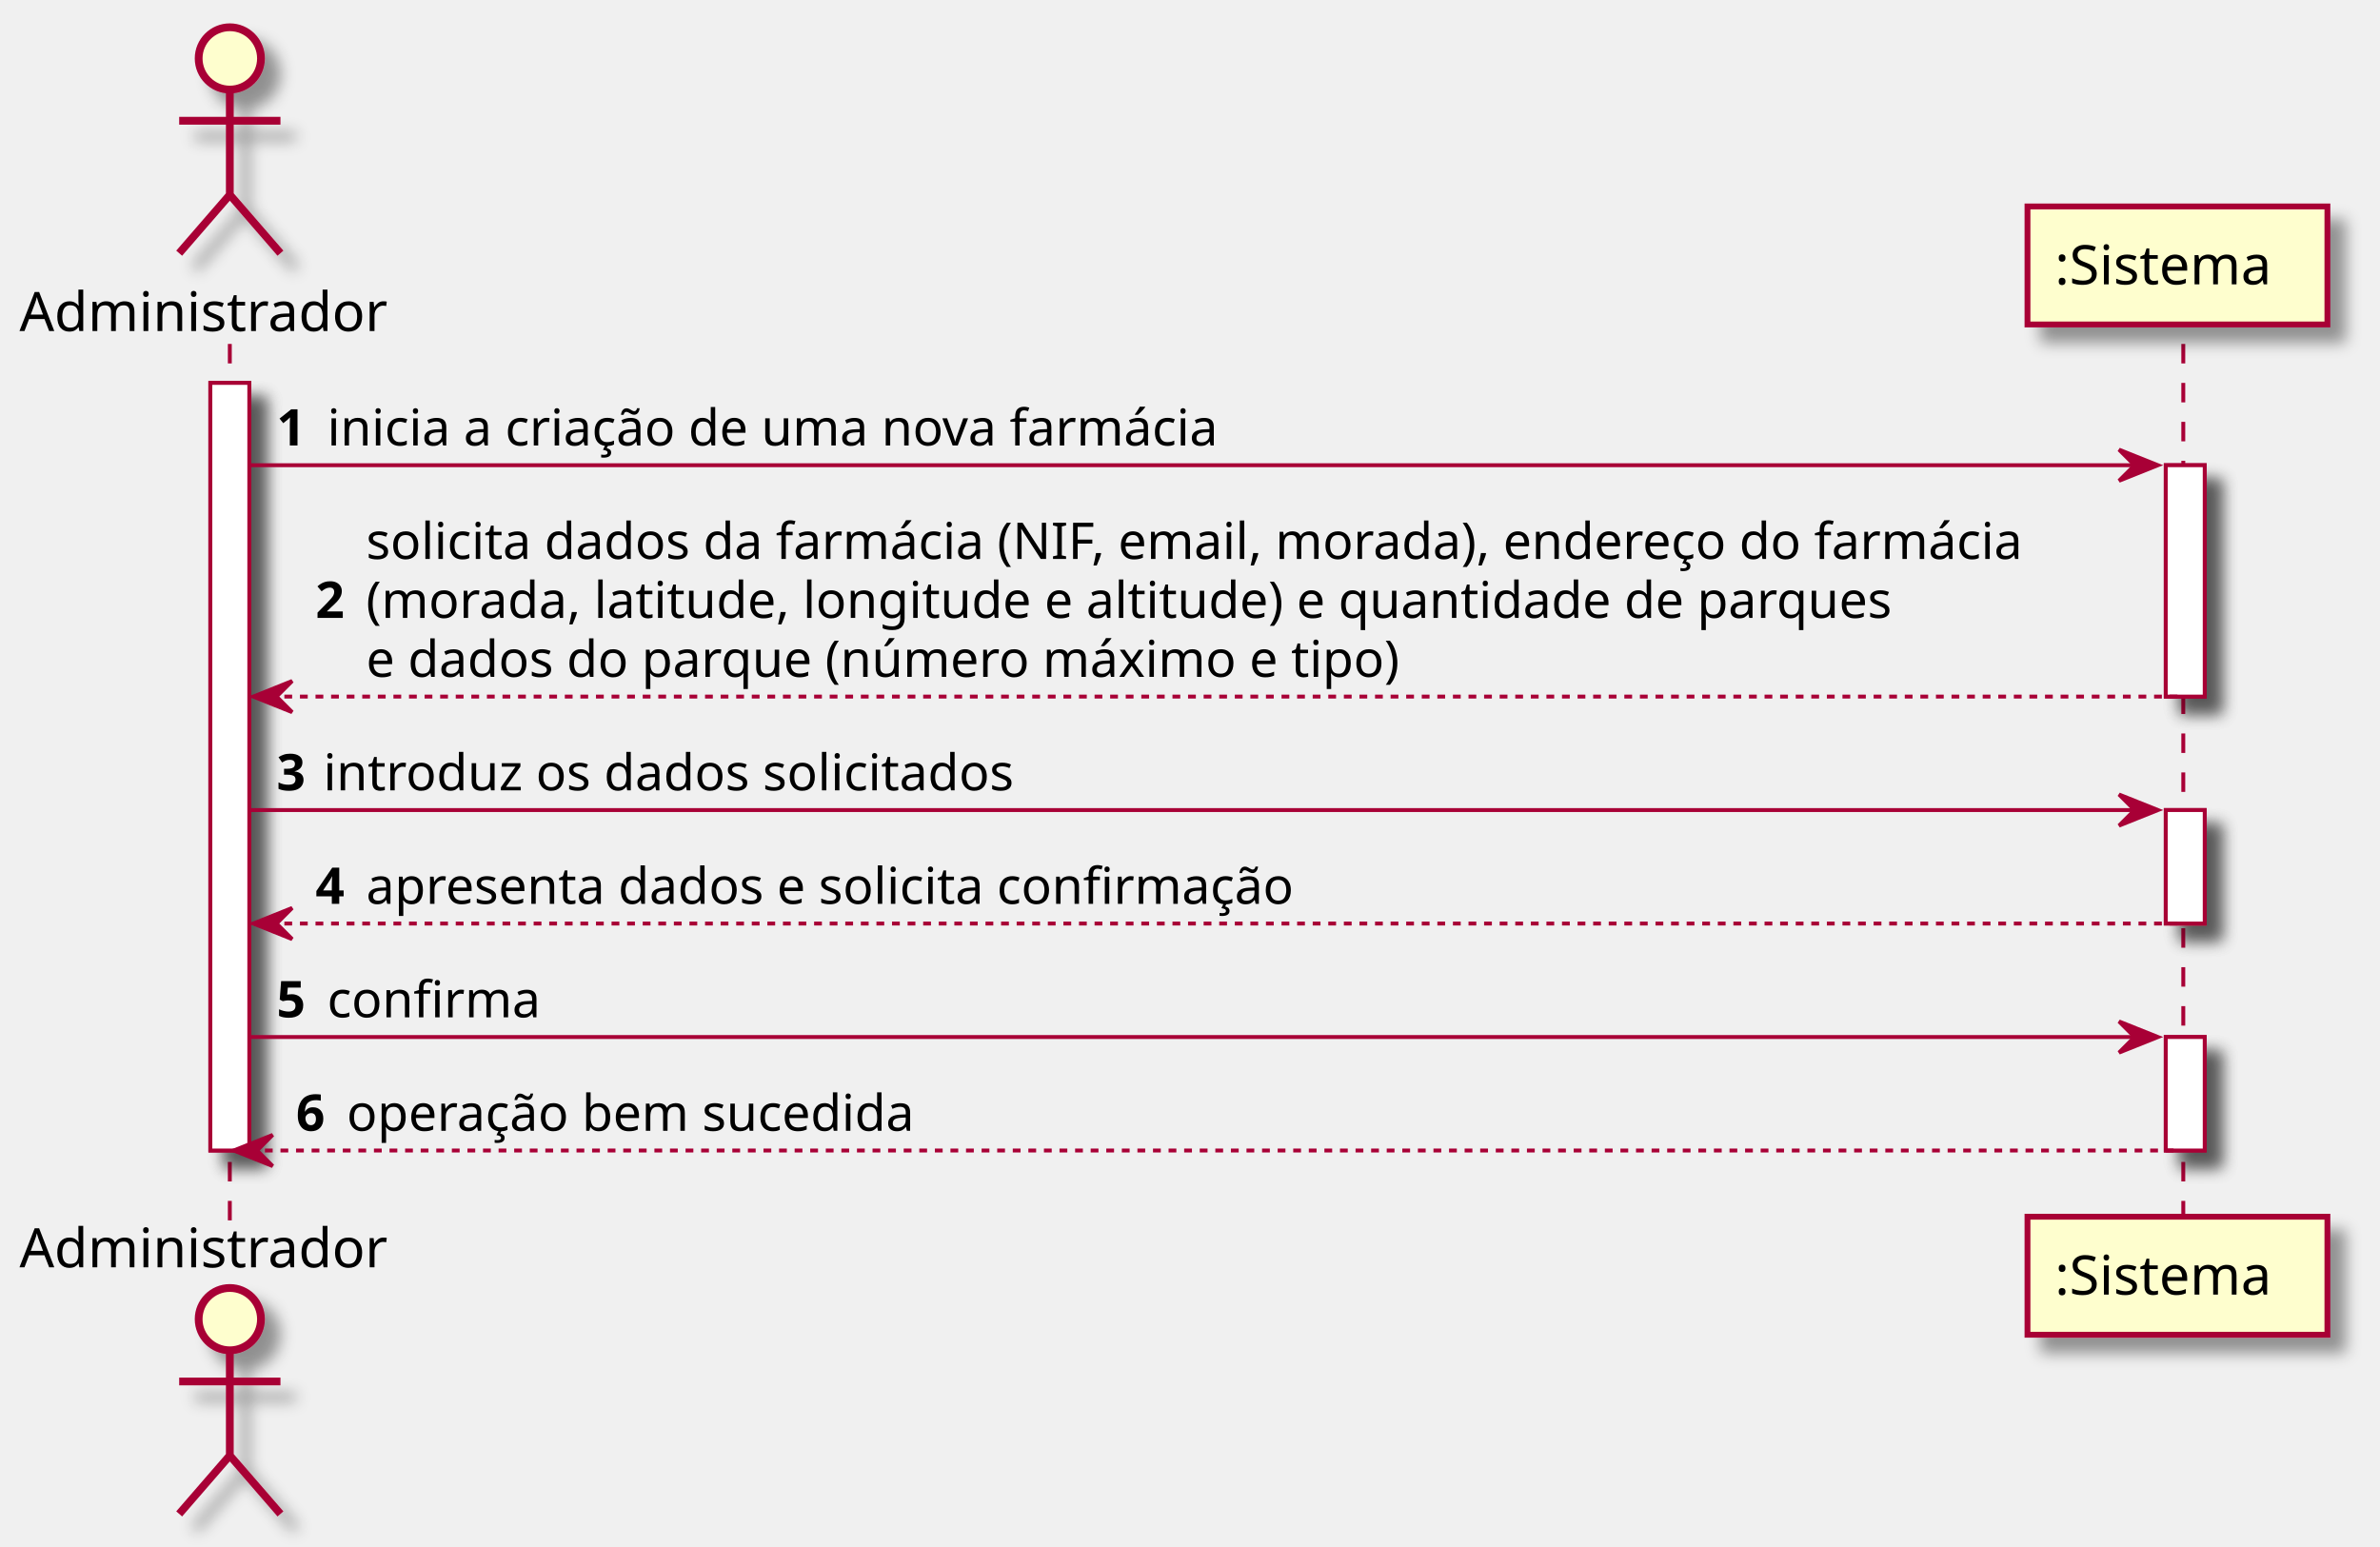
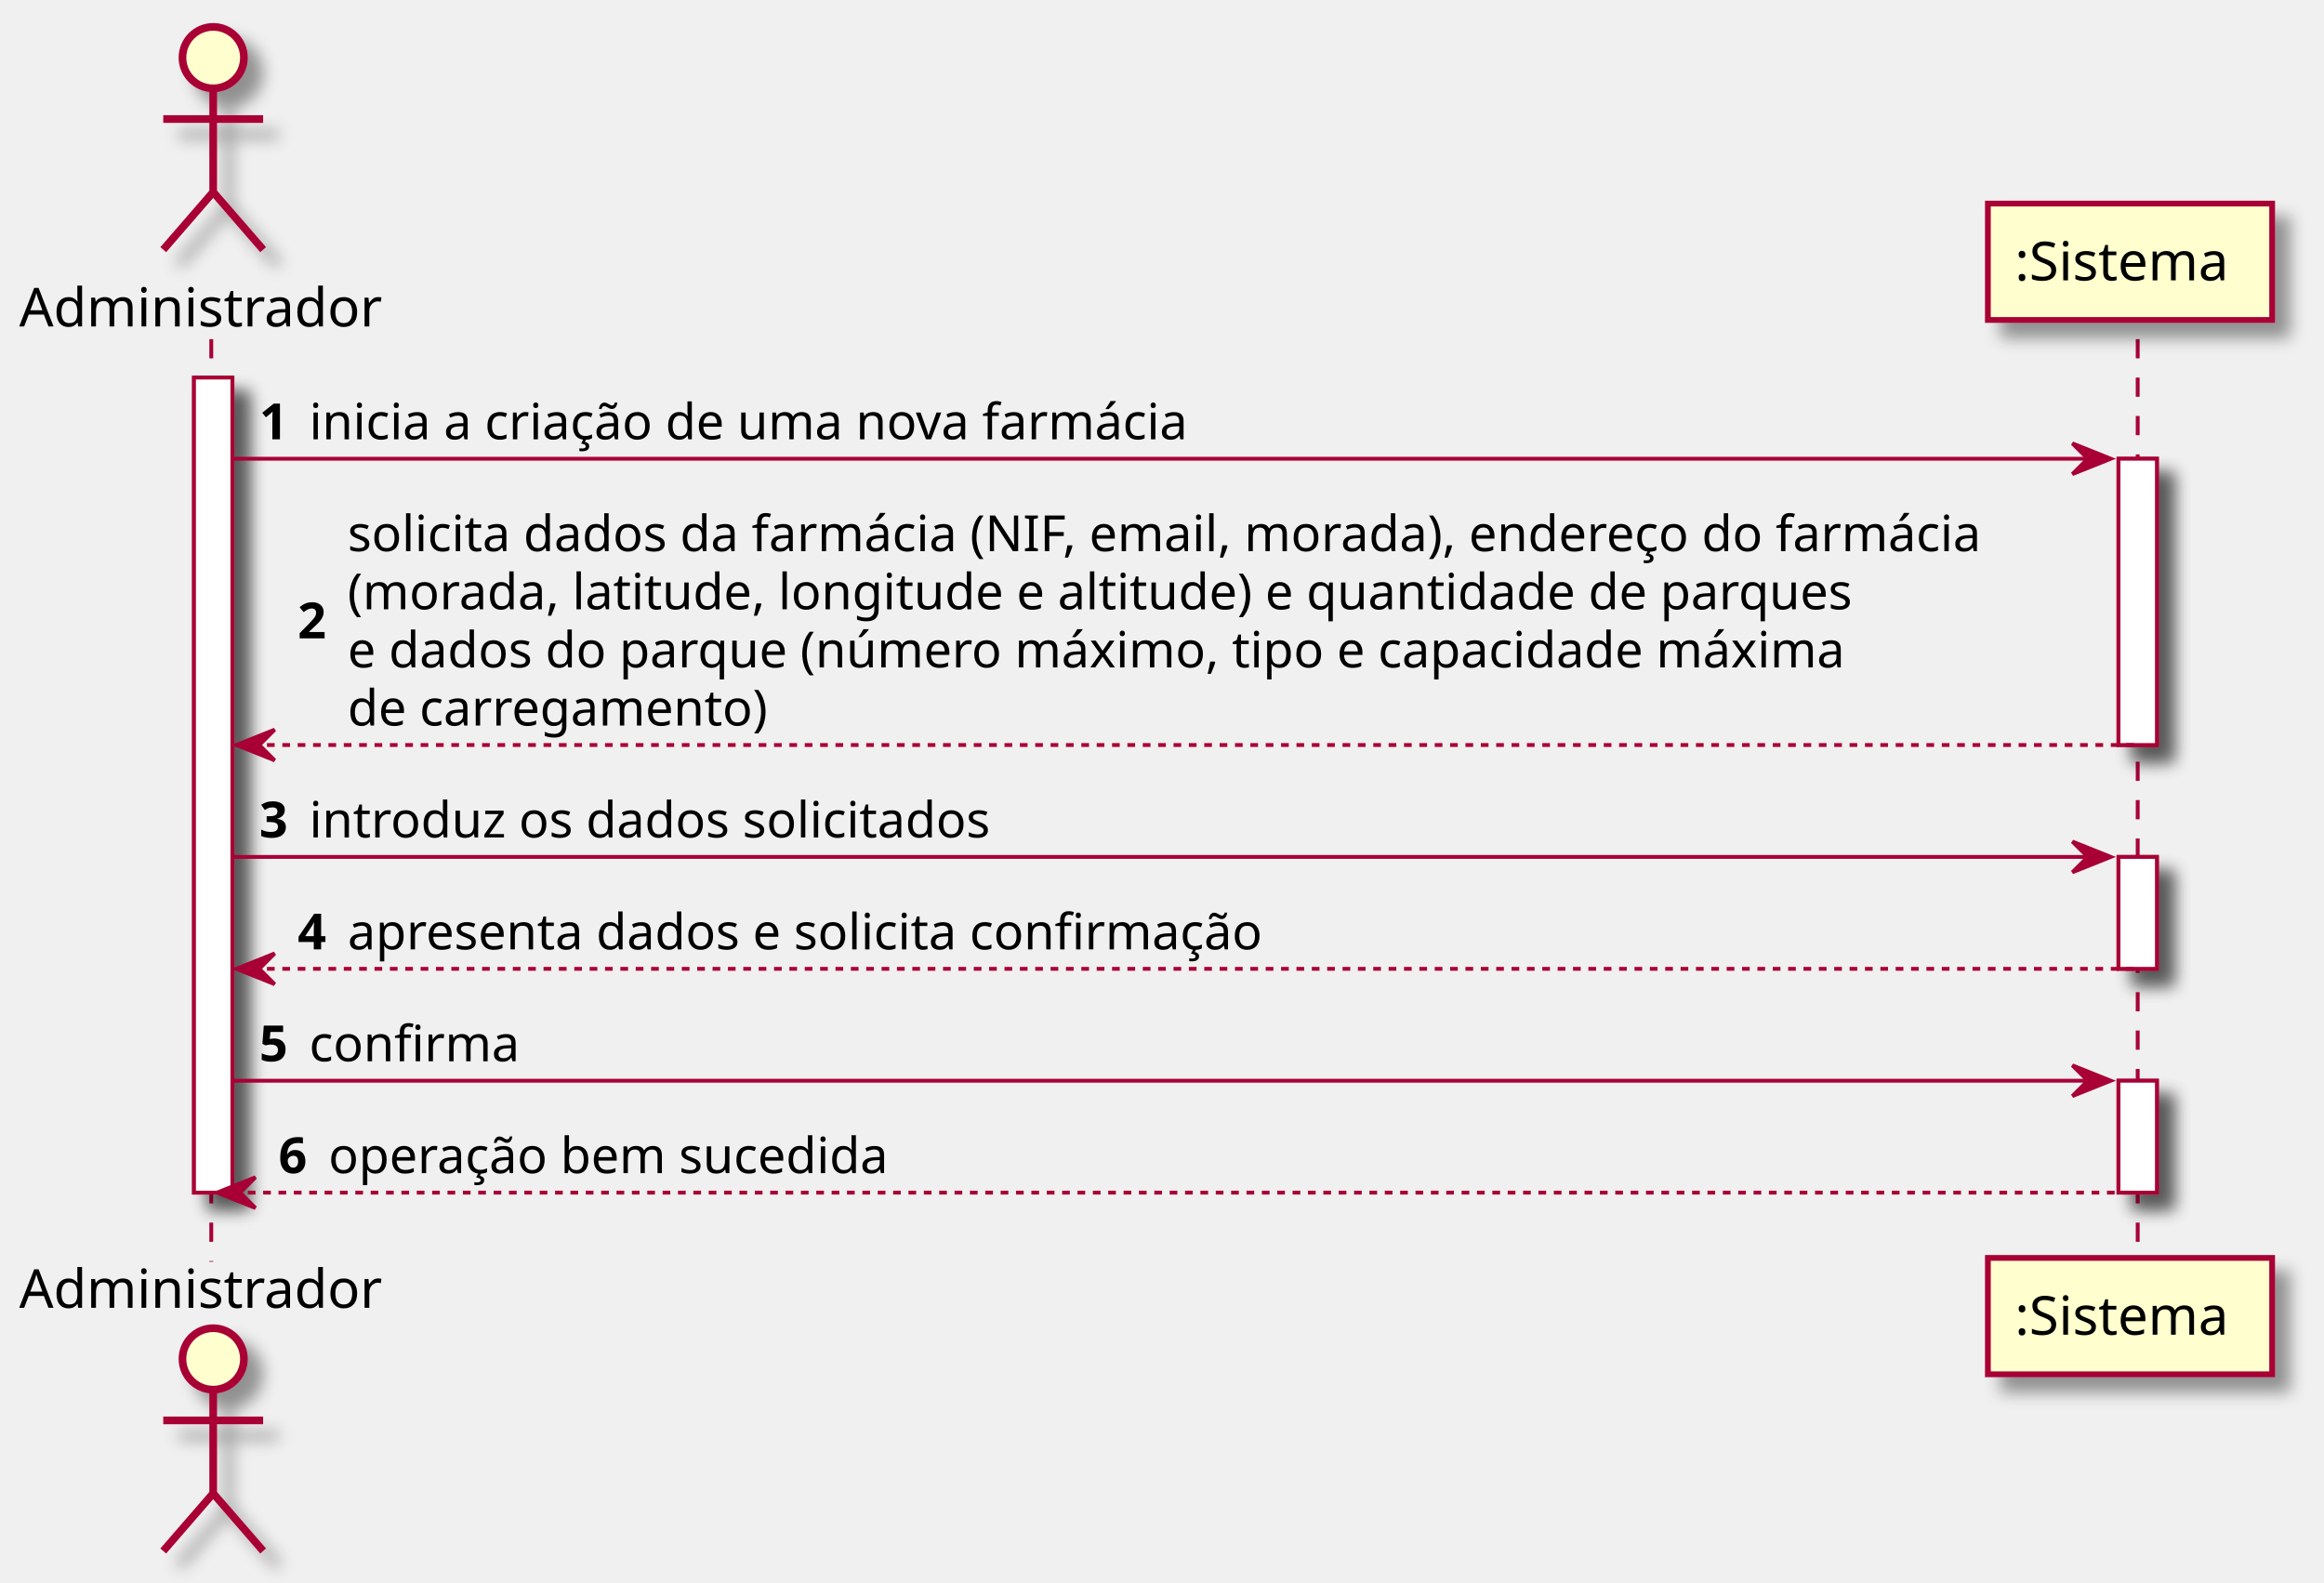
- <svg xmlns="http://www.w3.org/2000/svg" contentScriptType="application/ecmascript" contentStyleType="text/css" height="397px" preserveAspectRatio="none" style="width:611px;height:397px;" version="1.1" viewBox="0 0 611 397" width="611px" zoomAndPan="magnify">
+ <svg xmlns="http://www.w3.org/2000/svg" contentScriptType="application/ecmascript" contentStyleType="text/css" height="412px" preserveAspectRatio="none" style="width:605px;height:412px;" version="1.1" viewBox="0 0 605 412" width="605px" zoomAndPan="magnify">
  <defs>
-     <filter height="300%" id="f1vrle33mjqrwe" width="300%" x="-1" y="-1">
+     <filter height="300%" id="f10ivcq1ukxmep" width="300%" x="-1" y="-1">
      <feGaussianBlur result="blurOut" stdDeviation="2.0" />
      <feColorMatrix in="blurOut" result="blurOut2" type="matrix" values="0 0 0 0 0 0 0 0 0 0 0 0 0 0 0 0 0 0 .4 0" />
      <feOffset dx="4.0" dy="4.0" in="blurOut2" result="blurOut3" />
      <feBlend in="SourceGraphic" in2="blurOut3" mode="normal" />
    </filter>
  </defs>
  <g>
-     <rect fill="#FFFFFF" filter="url(#f1vrle33mjqrwe)" height="197.062" style="stroke:#A80036;stroke-width:1.0;" width="10" x="54" y="98.297" />
-     <rect fill="#FFFFFF" filter="url(#f1vrle33mjqrwe)" height="59.398" style="stroke:#A80036;stroke-width:1.0;" width="10" x="556" y="119.43" />
-     <rect fill="#FFFFFF" filter="url(#f1vrle33mjqrwe)" height="29.133" style="stroke:#A80036;stroke-width:1.0;" width="10" x="556" y="207.961" />
-     <rect fill="#FFFFFF" filter="url(#f1vrle33mjqrwe)" height="29.133" style="stroke:#A80036;stroke-width:1.0;" width="10" x="556" y="266.227" />
-     <line style="stroke:#A80036;stroke-width:1.0;stroke-dasharray:5.0,5.0;" x1="59" x2="59" y1="88.297" y2="313.359" />
-     <line style="stroke:#A80036;stroke-width:1.0;stroke-dasharray:5.0,5.0;" x1="560.5" x2="560.5" y1="88.297" y2="313.359" />
-     <text fill="#000000" font-family="sans-serif" font-size="14" lengthAdjust="spacing" textLength="102" x="5" y="84.995">Administrador</text>
-     <ellipse cx="59" cy="15" fill="#FEFECE" filter="url(#f1vrle33mjqrwe)" rx="8" ry="8" style="stroke:#A80036;stroke-width:2.0;" />
-     <path d="M59,23 L59,50 M46,31 L72,31 M59,50 L46,65 M59,50 L72,65 " fill="none" filter="url(#f1vrle33mjqrwe)" style="stroke:#A80036;stroke-width:2.0;" />
-     <text fill="#000000" font-family="sans-serif" font-size="14" lengthAdjust="spacing" textLength="102" x="5" y="325.354">Administrador</text>
-     <ellipse cx="59" cy="338.656" fill="#FEFECE" filter="url(#f1vrle33mjqrwe)" rx="8" ry="8" style="stroke:#A80036;stroke-width:2.0;" />
-     <path d="M59,346.656 L59,373.656 M46,354.656 L72,354.656 M59,373.656 L46,388.656 M59,373.656 L72,388.656 " fill="none" filter="url(#f1vrle33mjqrwe)" style="stroke:#A80036;stroke-width:2.0;" />
-     <rect fill="#FEFECE" filter="url(#f1vrle33mjqrwe)" height="30.297" style="stroke:#A80036;stroke-width:1.5;" width="77" x="520.5" y="53" />
-     <text fill="#000000" font-family="sans-serif" font-size="14" lengthAdjust="spacing" textLength="63" x="527.5" y="72.995">:Sistema</text>
-     <rect fill="#FEFECE" filter="url(#f1vrle33mjqrwe)" height="30.297" style="stroke:#A80036;stroke-width:1.5;" width="77" x="520.5" y="312.359" />
-     <text fill="#000000" font-family="sans-serif" font-size="14" lengthAdjust="spacing" textLength="63" x="527.5" y="332.354">:Sistema</text>
-     <rect fill="#FFFFFF" filter="url(#f1vrle33mjqrwe)" height="197.062" style="stroke:#A80036;stroke-width:1.0;" width="10" x="54" y="98.297" />
-     <rect fill="#FFFFFF" filter="url(#f1vrle33mjqrwe)" height="59.398" style="stroke:#A80036;stroke-width:1.0;" width="10" x="556" y="119.43" />
-     <rect fill="#FFFFFF" filter="url(#f1vrle33mjqrwe)" height="29.133" style="stroke:#A80036;stroke-width:1.0;" width="10" x="556" y="207.961" />
-     <rect fill="#FFFFFF" filter="url(#f1vrle33mjqrwe)" height="29.133" style="stroke:#A80036;stroke-width:1.0;" width="10" x="556" y="266.227" />
-     <polygon fill="#A80036" points="544,115.43,554,119.43,544,123.43,548,119.43" style="stroke:#A80036;stroke-width:1.0;" />
-     <line style="stroke:#A80036;stroke-width:1.0;" x1="64" x2="550" y1="119.43" y2="119.43" />
-     <text fill="#000000" font-family="sans-serif" font-size="13" font-weight="bold" lengthAdjust="spacing" textLength="9" x="71" y="114.364">1</text>
-     <text fill="#000000" font-family="sans-serif" font-size="13" lengthAdjust="spacing" textLength="244" x="84" y="114.364">inicia a criação de uma nova farmácia</text>
-     <polygon fill="#A80036" points="75,174.828,65,178.828,75,182.828,71,178.828" style="stroke:#A80036;stroke-width:1.0;" />
-     <line style="stroke:#A80036;stroke-width:1.0;stroke-dasharray:2.0,2.0;" x1="69" x2="560" y1="178.828" y2="178.828" />
-     <text fill="#000000" font-family="sans-serif" font-size="13" font-weight="bold" lengthAdjust="spacing" textLength="9" x="81" y="158.629">2</text>
-     <text fill="#000000" font-family="sans-serif" font-size="13" lengthAdjust="spacing" textLength="451" x="94" y="143.497">solicita dados da farmácia (NIF, email, morada), endereço do farmácia</text>
-     <text fill="#000000" font-family="sans-serif" font-size="13" lengthAdjust="spacing" textLength="411" x="94" y="158.629">(morada, latitude, longitude e altitude) e quantidade de parques</text>
-     <text fill="#000000" font-family="sans-serif" font-size="13" lengthAdjust="spacing" textLength="281" x="94" y="173.762">e dados do parque (número máximo e tipo)</text>
-     <polygon fill="#A80036" points="544,203.961,554,207.961,544,211.961,548,207.961" style="stroke:#A80036;stroke-width:1.0;" />
-     <line style="stroke:#A80036;stroke-width:1.0;" x1="64" x2="550" y1="207.961" y2="207.961" />
-     <text fill="#000000" font-family="sans-serif" font-size="13" font-weight="bold" lengthAdjust="spacing" textLength="8" x="71" y="202.895">3</text>
-     <text fill="#000000" font-family="sans-serif" font-size="13" lengthAdjust="spacing" textLength="185" x="83" y="202.895">introduz os dados solicitados</text>
-     <polygon fill="#A80036" points="75,233.094,65,237.094,75,241.094,71,237.094" style="stroke:#A80036;stroke-width:1.0;" />
-     <line style="stroke:#A80036;stroke-width:1.0;stroke-dasharray:2.0,2.0;" x1="69" x2="560" y1="237.094" y2="237.094" />
-     <text fill="#000000" font-family="sans-serif" font-size="13" font-weight="bold" lengthAdjust="spacing" textLength="9" x="81" y="232.028">4</text>
-     <text fill="#000000" font-family="sans-serif" font-size="13" lengthAdjust="spacing" textLength="252" x="94" y="232.028">apresenta dados e solicita confirmação</text>
-     <polygon fill="#A80036" points="544,262.227,554,266.227,544,270.227,548,266.227" style="stroke:#A80036;stroke-width:1.0;" />
-     <line style="stroke:#A80036;stroke-width:1.0;" x1="64" x2="550" y1="266.227" y2="266.227" />
-     <text fill="#000000" font-family="sans-serif" font-size="13" font-weight="bold" lengthAdjust="spacing" textLength="9" x="71" y="261.161">5</text>
-     <text fill="#000000" font-family="sans-serif" font-size="13" lengthAdjust="spacing" textLength="57" x="84" y="261.161">confirma</text>
-     <polygon fill="#A80036" points="70,291.359,60,295.359,70,299.359,66,295.359" style="stroke:#A80036;stroke-width:1.0;" />
-     <line style="stroke:#A80036;stroke-width:1.0;stroke-dasharray:2.0,2.0;" x1="64" x2="560" y1="295.359" y2="295.359" />
-     <text fill="#000000" font-family="sans-serif" font-size="13" font-weight="bold" lengthAdjust="spacing" textLength="9" x="76" y="290.293">6</text>
-     <text fill="#000000" font-family="sans-serif" font-size="13" lengthAdjust="spacing" textLength="154" x="89" y="290.293">operação bem sucedida</text>
+     <rect fill="#FFFFFF" filter="url(#f10ivcq1ukxmep)" height="212.195" style="stroke:#A80036;stroke-width:1.0;" width="10" x="50.5" y="98.297" />
+     <rect fill="#FFFFFF" filter="url(#f10ivcq1ukxmep)" height="74.531" style="stroke:#A80036;stroke-width:1.0;" width="10" x="551.5" y="119.43" />
+     <rect fill="#FFFFFF" filter="url(#f10ivcq1ukxmep)" height="29.133" style="stroke:#A80036;stroke-width:1.0;" width="10" x="551.5" y="223.094" />
+     <rect fill="#FFFFFF" filter="url(#f10ivcq1ukxmep)" height="29.133" style="stroke:#A80036;stroke-width:1.0;" width="10" x="551.5" y="281.359" />
+     <line style="stroke:#A80036;stroke-width:1.0;stroke-dasharray:5.0,5.0;" x1="55" x2="55" y1="88.297" y2="328.492" />
+     <line style="stroke:#A80036;stroke-width:1.0;stroke-dasharray:5.0,5.0;" x1="556.5" x2="556.5" y1="88.297" y2="328.492" />
+     <text fill="#000000" font-family="sans-serif" font-size="14" lengthAdjust="spacingAndGlyphs" textLength="95" x="5" y="84.995">Administrador</text>
+     <ellipse cx="55.5" cy="15" fill="#FEFECE" filter="url(#f10ivcq1ukxmep)" rx="8" ry="8" style="stroke:#A80036;stroke-width:2.0;" />
+     <path d="M55.5,23 L55.5,50 M42.5,31 L68.5,31 M55.5,50 L42.5,65 M55.5,50 L68.5,65 " fill="none" filter="url(#f10ivcq1ukxmep)" style="stroke:#A80036;stroke-width:2.0;" />
+     <text fill="#000000" font-family="sans-serif" font-size="14" lengthAdjust="spacingAndGlyphs" textLength="95" x="5" y="340.487">Administrador</text>
+     <ellipse cx="55.5" cy="353.789" fill="#FEFECE" filter="url(#f10ivcq1ukxmep)" rx="8" ry="8" style="stroke:#A80036;stroke-width:2.0;" />
+     <path d="M55.5,361.789 L55.5,388.789 M42.5,369.789 L68.5,369.789 M55.5,388.789 L42.5,403.789 M55.5,388.789 L68.5,403.789 " fill="none" filter="url(#f10ivcq1ukxmep)" style="stroke:#A80036;stroke-width:2.0;" />
+     <rect fill="#FEFECE" filter="url(#f10ivcq1ukxmep)" height="30.297" style="stroke:#A80036;stroke-width:1.5;" width="74" x="517.5" y="53" />
+     <text fill="#000000" font-family="sans-serif" font-size="14" lengthAdjust="spacingAndGlyphs" textLength="60" x="524.5" y="72.995">:Sistema</text>
+     <rect fill="#FEFECE" filter="url(#f10ivcq1ukxmep)" height="30.297" style="stroke:#A80036;stroke-width:1.5;" width="74" x="517.5" y="327.492" />
+     <text fill="#000000" font-family="sans-serif" font-size="14" lengthAdjust="spacingAndGlyphs" textLength="60" x="524.5" y="347.487">:Sistema</text>
+     <rect fill="#FFFFFF" filter="url(#f10ivcq1ukxmep)" height="212.195" style="stroke:#A80036;stroke-width:1.0;" width="10" x="50.5" y="98.297" />
+     <rect fill="#FFFFFF" filter="url(#f10ivcq1ukxmep)" height="74.531" style="stroke:#A80036;stroke-width:1.0;" width="10" x="551.5" y="119.43" />
+     <rect fill="#FFFFFF" filter="url(#f10ivcq1ukxmep)" height="29.133" style="stroke:#A80036;stroke-width:1.0;" width="10" x="551.5" y="223.094" />
+     <rect fill="#FFFFFF" filter="url(#f10ivcq1ukxmep)" height="29.133" style="stroke:#A80036;stroke-width:1.0;" width="10" x="551.5" y="281.359" />
+     <polygon fill="#A80036" points="539.5,115.43,549.5,119.43,539.5,123.43,543.5,119.43" style="stroke:#A80036;stroke-width:1.0;" />
+     <line style="stroke:#A80036;stroke-width:1.0;" x1="60.5" x2="545.5" y1="119.43" y2="119.43" />
+     <text fill="#000000" font-family="sans-serif" font-size="13" font-weight="bold" lengthAdjust="spacingAndGlyphs" textLength="9" x="67.5" y="114.364">1</text>
+     <text fill="#000000" font-family="sans-serif" font-size="13" lengthAdjust="spacingAndGlyphs" textLength="242" x="80.5" y="114.364">inicia a criação de uma nova farmácia</text>
+     <polygon fill="#A80036" points="71.5,189.961,61.5,193.961,71.5,197.961,67.5,193.961" style="stroke:#A80036;stroke-width:1.0;" />
+     <line style="stroke:#A80036;stroke-width:1.0;stroke-dasharray:2.0,2.0;" x1="65.5" x2="555.5" y1="193.961" y2="193.961" />
+     <text fill="#000000" font-family="sans-serif" font-size="13" font-weight="bold" lengthAdjust="spacingAndGlyphs" textLength="9" x="77.5" y="166.196">2</text>
+     <text fill="#000000" font-family="sans-serif" font-size="13" lengthAdjust="spacingAndGlyphs" textLength="450" x="90.5" y="143.497">solicita dados da farmácia (NIF, email, morada), endereço do farmácia</text>
+     <text fill="#000000" font-family="sans-serif" font-size="13" lengthAdjust="spacingAndGlyphs" textLength="411" x="90.5" y="158.629">(morada, latitude, longitude e altitude) e quantidade de parques</text>
+     <text fill="#000000" font-family="sans-serif" font-size="13" lengthAdjust="spacingAndGlyphs" textLength="412" x="90.5" y="173.762">e dados do parque (número máximo, tipo e capacidade máxima</text>
+     <text fill="#000000" font-family="sans-serif" font-size="13" lengthAdjust="spacingAndGlyphs" textLength="116" x="90.5" y="188.895">de carregamento)</text>
+     <polygon fill="#A80036" points="539.5,219.094,549.5,223.094,539.5,227.094,543.5,223.094" style="stroke:#A80036;stroke-width:1.0;" />
+     <line style="stroke:#A80036;stroke-width:1.0;" x1="60.5" x2="545.5" y1="223.094" y2="223.094" />
+     <text fill="#000000" font-family="sans-serif" font-size="13" font-weight="bold" lengthAdjust="spacingAndGlyphs" textLength="9" x="67.5" y="218.028">3</text>
+     <text fill="#000000" font-family="sans-serif" font-size="13" lengthAdjust="spacingAndGlyphs" textLength="185" x="80.5" y="218.028">introduz os dados solicitados</text>
+     <polygon fill="#A80036" points="71.5,248.227,61.5,252.227,71.5,256.227,67.5,252.227" style="stroke:#A80036;stroke-width:1.0;" />
+     <line style="stroke:#A80036;stroke-width:1.0;stroke-dasharray:2.0,2.0;" x1="65.5" x2="555.5" y1="252.227" y2="252.227" />
+     <text fill="#000000" font-family="sans-serif" font-size="13" font-weight="bold" lengthAdjust="spacingAndGlyphs" textLength="9" x="77.5" y="247.161">4</text>
+     <text fill="#000000" font-family="sans-serif" font-size="13" lengthAdjust="spacingAndGlyphs" textLength="251" x="90.5" y="247.161">apresenta dados e solicita confirmação</text>
+     <polygon fill="#A80036" points="539.5,277.359,549.5,281.359,539.5,285.359,543.5,281.359" style="stroke:#A80036;stroke-width:1.0;" />
+     <line style="stroke:#A80036;stroke-width:1.0;" x1="60.5" x2="545.5" y1="281.359" y2="281.359" />
+     <text fill="#000000" font-family="sans-serif" font-size="13" font-weight="bold" lengthAdjust="spacingAndGlyphs" textLength="9" x="67.5" y="276.293">5</text>
+     <text fill="#000000" font-family="sans-serif" font-size="13" lengthAdjust="spacingAndGlyphs" textLength="56" x="80.5" y="276.293">confirma</text>
+     <polygon fill="#A80036" points="66.5,306.492,56.5,310.492,66.5,314.492,62.5,310.492" style="stroke:#A80036;stroke-width:1.0;" />
+     <line style="stroke:#A80036;stroke-width:1.0;stroke-dasharray:2.0,2.0;" x1="60.5" x2="555.5" y1="310.492" y2="310.492" />
+     <text fill="#000000" font-family="sans-serif" font-size="13" font-weight="bold" lengthAdjust="spacingAndGlyphs" textLength="9" x="72.5" y="305.426">6</text>
+     <text fill="#000000" font-family="sans-serif" font-size="13" lengthAdjust="spacingAndGlyphs" textLength="154" x="85.5" y="305.426">operação bem sucedida</text>
  </g>
</svg>
